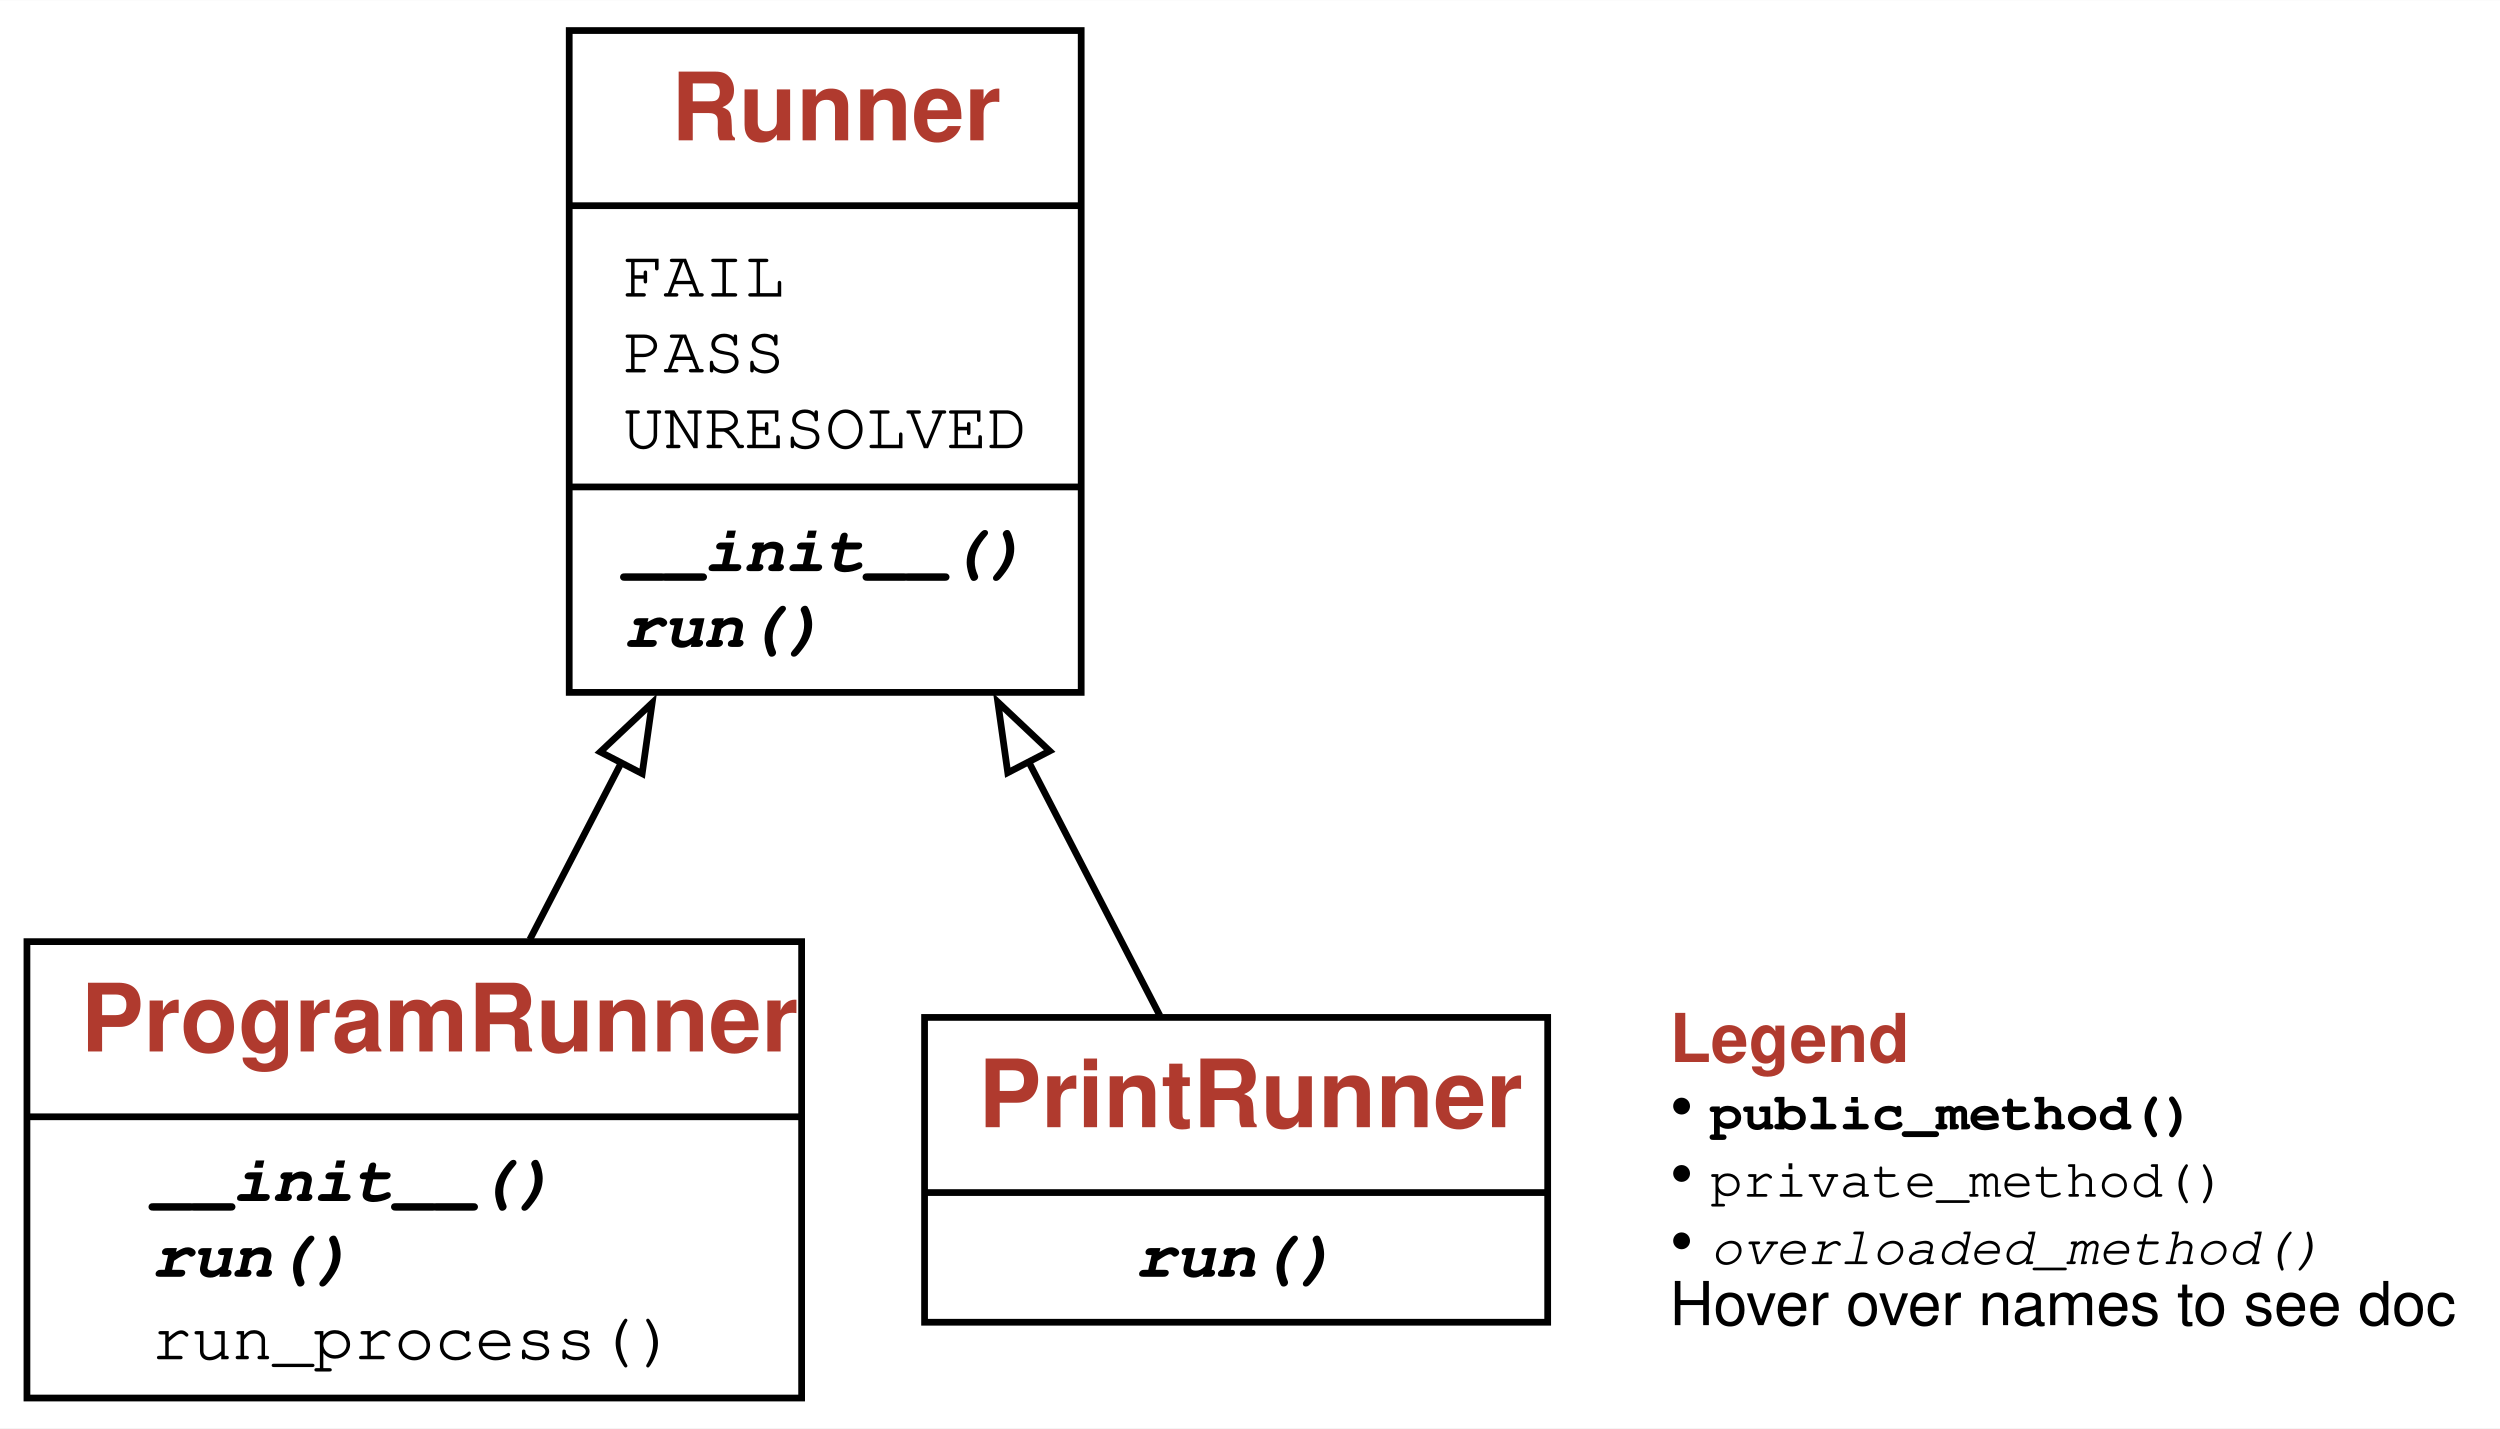
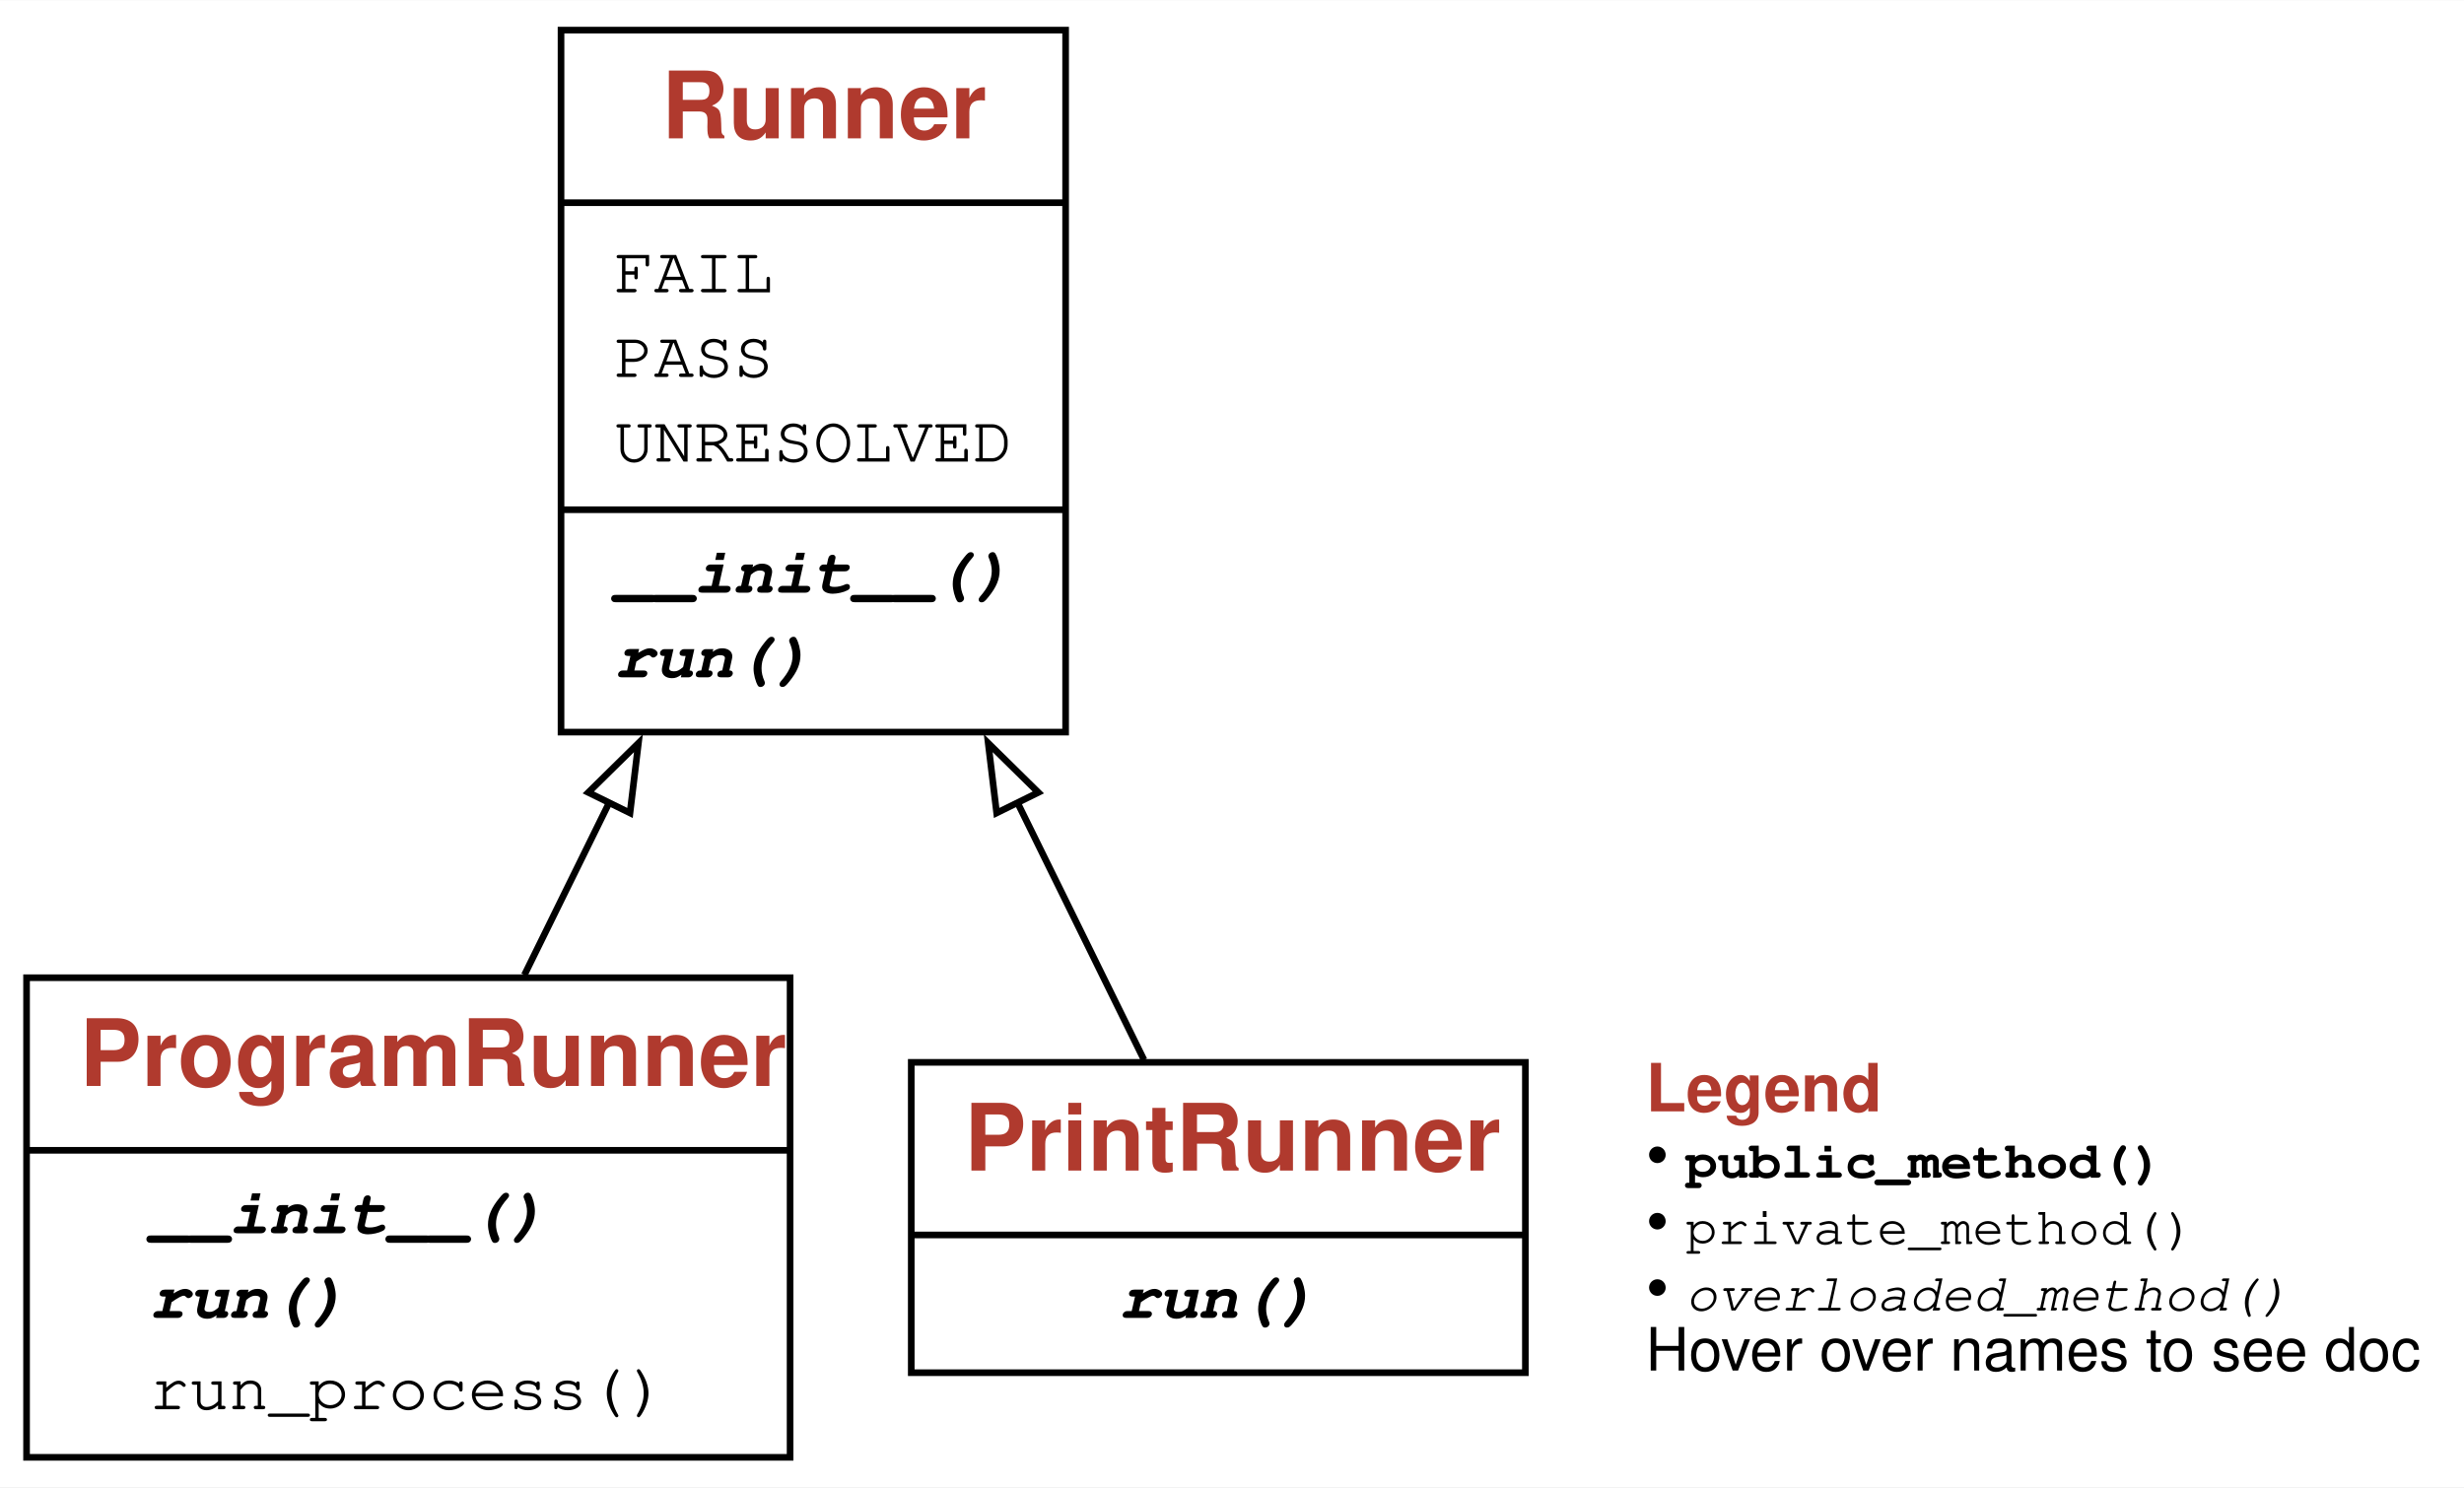
- <svg xmlns="http://www.w3.org/2000/svg" xmlns:xlink="http://www.w3.org/1999/xlink" width="371pt" height="212pt" viewBox="0.00 0.00 371.12 212.00">
-   <g id="graph0" class="graph" transform="scale(1 1) rotate(0) translate(4 208)">
+ <svg xmlns="http://www.w3.org/2000/svg" xmlns:xlink="http://www.w3.org/1999/xlink" width="371pt" height="224pt" viewBox="0.00 0.00 371.12 224.00">
+   <g id="graph0" class="graph" transform="scale(1 1) rotate(0) translate(4 220)">
    <g id="a_graph0">
      <a xlink:title="ProgramRunner class hierarchy">
-         <polygon fill="white" stroke="none" points="-4,4 -4,-208 367.12,-208 367.12,4 -4,4" />
+         <polygon fill="white" stroke="none" points="-4,4 -4,-220 367.12,-220 367.12,4 -4,4" />
      </a>
    </g>
    <g id="node1" class="node">
      <g id="a_node1">
        <a xlink:href="#" xlink:title="class ProgramRunner:&#10;Test a program with inputs.">
-           <polygon fill="none" stroke="black" points="0,-0.5 0,-68.25 115,-68.25 115,-0.5 0,-0.5" />
-           <text text-anchor="start" x="8" y="-51.95" font-family="Patua One, Helvetica, sans-serif" font-weight="bold" font-size="14.00" fill="#b03a2e">ProgramRunner</text>
-           <polyline fill="none" stroke="black" points="0,-42.25 115,-42.25" />
+           <polygon fill="none" stroke="black" points="0,-0.5 0,-72.75 115,-72.75 115,-0.5 0,-0.5" />
+           <text text-anchor="start" x="8" y="-56.45" font-family="Patua One, Helvetica, sans-serif" font-weight="bold" font-size="14.00" fill="#b03a2e">ProgramRunner</text>
+           <polyline fill="none" stroke="black" points="0,-46.75 115,-46.75" />
          <g id="a_node1_0">
            <a xlink:href="#" xlink:title="ProgramRunner">
              <g id="a_node1_1">
                <a xlink:href="#" xlink:title="__init__(self, program: Union[str, List[str]]) -&gt; None:&#10;Initialize.&#10;`program` is a program spec as passed to `subprocess.run()`">
-                   <text text-anchor="start" x="18.5" y="-29.75" font-family="'Fira Mono', 'Source Code Pro', 'Courier', monospace" font-weight="bold" font-style="italic" font-size="10.00">__init__()</text>
+                   <text text-anchor="start" x="18.5" y="-34.25" font-family="'Fira Mono', 'Source Code Pro', 'Courier', monospace" font-weight="bold" font-style="italic" font-size="10.00">__init__()</text>
                </a>
              </g>
              <g id="a_node1_2">
                <a xlink:href="#" xlink:title="run(self, inp: str = '') -&gt; Tuple[subprocess.CompletedProcess, str]:&#10;Run the program with `inp` as input.&#10;Return test outcome based on result of `subprocess.run()`.">
-                   <text text-anchor="start" x="18.5" y="-18.5" font-family="'Fira Mono', 'Source Code Pro', 'Courier', monospace" font-weight="bold" font-style="italic" font-size="10.00">run()</text>
+                   <text text-anchor="start" x="18.5" y="-21.5" font-family="'Fira Mono', 'Source Code Pro', 'Courier', monospace" font-weight="bold" font-style="italic" font-size="10.00">run()</text>
                </a>
              </g>
              <g id="a_node1_3">
                <a xlink:href="#" xlink:title="run_process(self, inp: str = '') -&gt; subprocess.CompletedProcess:&#10;Run the program with `inp` as input.&#10;Return result of `subprocess.run()`.">
-                   <text text-anchor="start" x="18.5" y="-6.25" font-family="'Fira Mono', 'Source Code Pro', 'Courier', monospace" font-size="10.00">run_process()</text>
+                   <text text-anchor="start" x="18.5" y="-7.75" font-family="'Fira Mono', 'Source Code Pro', 'Courier', monospace" font-size="10.00">run_process()</text>
                </a>
              </g>
            </a>
          </g>
        </a>
      </g>
    </g>
    <g id="node2" class="node">
      <g id="a_node2">
        <a xlink:href="#" xlink:title="class Runner:&#10;Base class for testing inputs.">
-           <polygon fill="none" stroke="black" points="80.5,-105.25 80.5,-203.5 156.5,-203.5 156.5,-105.25 80.5,-105.25" />
-           <text text-anchor="start" x="95.62" y="-187.2" font-family="Patua One, Helvetica, sans-serif" font-weight="bold" font-size="14.00" fill="#b03a2e">Runner</text>
-           <polyline fill="none" stroke="black" points="80.5,-177.5 156.5,-177.5" />
+           <polygon fill="none" stroke="black" points="80.5,-109.75 80.5,-215.5 156.5,-215.5 156.5,-109.75 80.5,-109.75" />
+           <text text-anchor="start" x="95.62" y="-199.2" font-family="Patua One, Helvetica, sans-serif" font-weight="bold" font-size="14.00" fill="#b03a2e">Runner</text>
+           <polyline fill="none" stroke="black" points="80.5,-189.5 156.5,-189.5" />
          <g id="a_node2_4">
            <a xlink:href="#" xlink:title="Runner">
              <g id="a_node2_5">
                <a xlink:href="#" xlink:title="FAIL = 'FAIL'">
-                   <text text-anchor="start" x="88.5" y="-164" font-family="'Fira Mono', 'Source Code Pro', 'Courier', monospace" font-size="10.00">FAIL</text>
+                   <text text-anchor="start" x="88.5" y="-176" font-family="'Fira Mono', 'Source Code Pro', 'Courier', monospace" font-size="10.00">FAIL</text>
                </a>
              </g>
              <g id="a_node2_6">
                <a xlink:href="#" xlink:title="PASS = 'PASS'">
-                   <text text-anchor="start" x="88.5" y="-152.75" font-family="'Fira Mono', 'Source Code Pro', 'Courier', monospace" font-size="10.00">PASS</text>
+                   <text text-anchor="start" x="88.5" y="-163.25" font-family="'Fira Mono', 'Source Code Pro', 'Courier', monospace" font-size="10.00">PASS</text>
                </a>
              </g>
              <g id="a_node2_7">
                <a xlink:href="#" xlink:title="UNRESOLVED = 'UNRESOLVED'">
-                   <text text-anchor="start" x="88.5" y="-141.5" font-family="'Fira Mono', 'Source Code Pro', 'Courier', monospace" font-size="10.00">UNRESOLVED</text>
+                   <text text-anchor="start" x="88.5" y="-150.5" font-family="'Fira Mono', 'Source Code Pro', 'Courier', monospace" font-size="10.00">UNRESOLVED</text>
                </a>
              </g>
            </a>
          </g>
-           <polyline fill="none" stroke="black" points="80.5,-135.75 156.5,-135.75" />
+           <polyline fill="none" stroke="black" points="80.5,-143.25 156.5,-143.25" />
          <g id="a_node2_8">
            <a xlink:href="#" xlink:title="Runner">
              <g id="a_node2_9">
                <a xlink:href="#" xlink:title="__init__(self) -&gt; None:&#10;Initialize">
-                   <text text-anchor="start" x="88.5" y="-123.25" font-family="'Fira Mono', 'Source Code Pro', 'Courier', monospace" font-weight="bold" font-style="italic" font-size="10.00">__init__()</text>
+                   <text text-anchor="start" x="88.5" y="-130.75" font-family="'Fira Mono', 'Source Code Pro', 'Courier', monospace" font-weight="bold" font-style="italic" font-size="10.00">__init__()</text>
                </a>
              </g>
              <g id="a_node2_10">
                <a xlink:href="#" xlink:title="run(self, inp: str) -&gt; Any:&#10;Run the runner with the given input">
-                   <text text-anchor="start" x="88.5" y="-112" font-family="'Fira Mono', 'Source Code Pro', 'Courier', monospace" font-weight="bold" font-style="italic" font-size="10.00">run()</text>
+                   <text text-anchor="start" x="88.5" y="-118" font-family="'Fira Mono', 'Source Code Pro', 'Courier', monospace" font-weight="bold" font-style="italic" font-size="10.00">run()</text>
                </a>
              </g>
            </a>
          </g>
        </a>
      </g>
    </g>
    <g id="edge1" class="edge">
-       <path fill="none" stroke="black" d="M74.65,-68.56C78.9,-76.78 83.59,-85.83 88.26,-94.87" />
-       <polygon fill="none" stroke="black" points="85.11,-96.41 92.81,-103.68 91.33,-93.19 85.11,-96.41" />
+       <path fill="none" stroke="black" d="M74.98,-73.16C79.02,-81.37 83.44,-90.35 87.86,-99.34" />
+       <polygon fill="none" stroke="black" points="84.61,-100.66 92.16,-108.09 90.89,-97.57 84.61,-100.66" />
    </g>
    <g id="node3" class="node">
      <g id="a_node3">
        <a xlink:href="#" xlink:title="class PrintRunner:&#10;Simple runner, printing the input.">
-           <polygon fill="none" stroke="black" points="133.25,-11.75 133.25,-57 225.75,-57 225.75,-11.75 133.25,-11.75" />
-           <text text-anchor="start" x="141.25" y="-40.7" font-family="Patua One, Helvetica, sans-serif" font-weight="bold" font-size="14.00" fill="#b03a2e">PrintRunner</text>
-           <polyline fill="none" stroke="black" points="133.25,-31 225.75,-31" />
+           <polygon fill="none" stroke="black" points="133.25,-13.25 133.25,-60 225.75,-60 225.75,-13.25 133.25,-13.25" />
+           <text text-anchor="start" x="141.25" y="-43.7" font-family="Patua One, Helvetica, sans-serif" font-weight="bold" font-size="14.00" fill="#b03a2e">PrintRunner</text>
+           <polyline fill="none" stroke="black" points="133.25,-34 225.75,-34" />
          <g id="a_node3_11">
            <a xlink:href="#" xlink:title="PrintRunner">
              <g id="a_node3_12">
                <a xlink:href="#" xlink:title="run(self, inp) -&gt; Any:&#10;Print the given input">
-                   <text text-anchor="start" x="164.5" y="-18.5" font-family="'Fira Mono', 'Source Code Pro', 'Courier', monospace" font-weight="bold" font-style="italic" font-size="10.00">run()</text>
+                   <text text-anchor="start" x="164.5" y="-21.5" font-family="'Fira Mono', 'Source Code Pro', 'Courier', monospace" font-weight="bold" font-style="italic" font-size="10.00">run()</text>
                </a>
              </g>
            </a>
          </g>
        </a>
      </g>
    </g>
    <g id="edge2" class="edge">
-       <path fill="none" stroke="black" d="M168.17,-57.29C162.62,-68.02 155.65,-81.5 148.71,-94.94" />
-       <polygon fill="none" stroke="black" points="145.6,-93.33 144.12,-103.82 151.82,-96.55 145.6,-93.33" />
+       <path fill="none" stroke="black" d="M168.31,-60.37C162.86,-71.45 156.01,-85.38 149.15,-99.33" />
+       <polygon fill="none" stroke="black" points="146.11,-97.57 144.84,-108.09 152.39,-100.66 146.11,-97.57" />
    </g>
    <g id="node4" class="node">
-       <text text-anchor="start" x="243.88" y="-50.38" font-family="Patua One, Helvetica, sans-serif" font-weight="bold" font-size="10.00" fill="#b03a2e">Legend</text>
-       <text text-anchor="start" x="243.88" y="-40.38" font-family="Patua One, Helvetica, sans-serif" font-size="10.00">• </text>
-       <text text-anchor="start" x="249.88" y="-40.38" font-family="'Fira Mono', 'Source Code Pro', 'Courier', monospace" font-weight="bold" font-size="8.00">public_method()</text>
-       <text text-anchor="start" x="243.88" y="-30.38" font-family="Patua One, Helvetica, sans-serif" font-size="10.00">• </text>
-       <text text-anchor="start" x="249.88" y="-30.38" font-family="'Fira Mono', 'Source Code Pro', 'Courier', monospace" font-size="8.00">private_method()</text>
-       <text text-anchor="start" x="243.88" y="-20.38" font-family="Patua One, Helvetica, sans-serif" font-size="10.00">• </text>
-       <text text-anchor="start" x="249.88" y="-20.38" font-family="'Fira Mono', 'Source Code Pro', 'Courier', monospace" font-style="italic" font-size="8.00">overloaded_method()</text>
-       <text text-anchor="start" x="243.88" y="-11.32" font-family="Helvetica,sans-Serif" font-size="9.00">Hover over names to see doc</text>
+       <text text-anchor="start" x="243.88" y="-52.62" font-family="Patua One, Helvetica, sans-serif" font-weight="bold" font-size="10.00" fill="#b03a2e">Legend</text>
+       <text text-anchor="start" x="243.88" y="-42.62" font-family="Patua One, Helvetica, sans-serif" font-size="10.00">• </text>
+       <text text-anchor="start" x="249.88" y="-42.62" font-family="'Fira Mono', 'Source Code Pro', 'Courier', monospace" font-weight="bold" font-size="8.00">public_method()</text>
+       <text text-anchor="start" x="243.88" y="-32.62" font-family="Patua One, Helvetica, sans-serif" font-size="10.00">• </text>
+       <text text-anchor="start" x="249.88" y="-32.62" font-family="'Fira Mono', 'Source Code Pro', 'Courier', monospace" font-size="8.00">private_method()</text>
+       <text text-anchor="start" x="243.88" y="-22.62" font-family="Patua One, Helvetica, sans-serif" font-size="10.00">• </text>
+       <text text-anchor="start" x="249.88" y="-22.62" font-family="'Fira Mono', 'Source Code Pro', 'Courier', monospace" font-style="italic" font-size="8.00">overloaded_method()</text>
+       <text text-anchor="start" x="243.88" y="-13.57" font-family="Helvetica,sans-Serif" font-size="9.00">Hover over names to see doc</text>
    </g>
  </g>
</svg>
